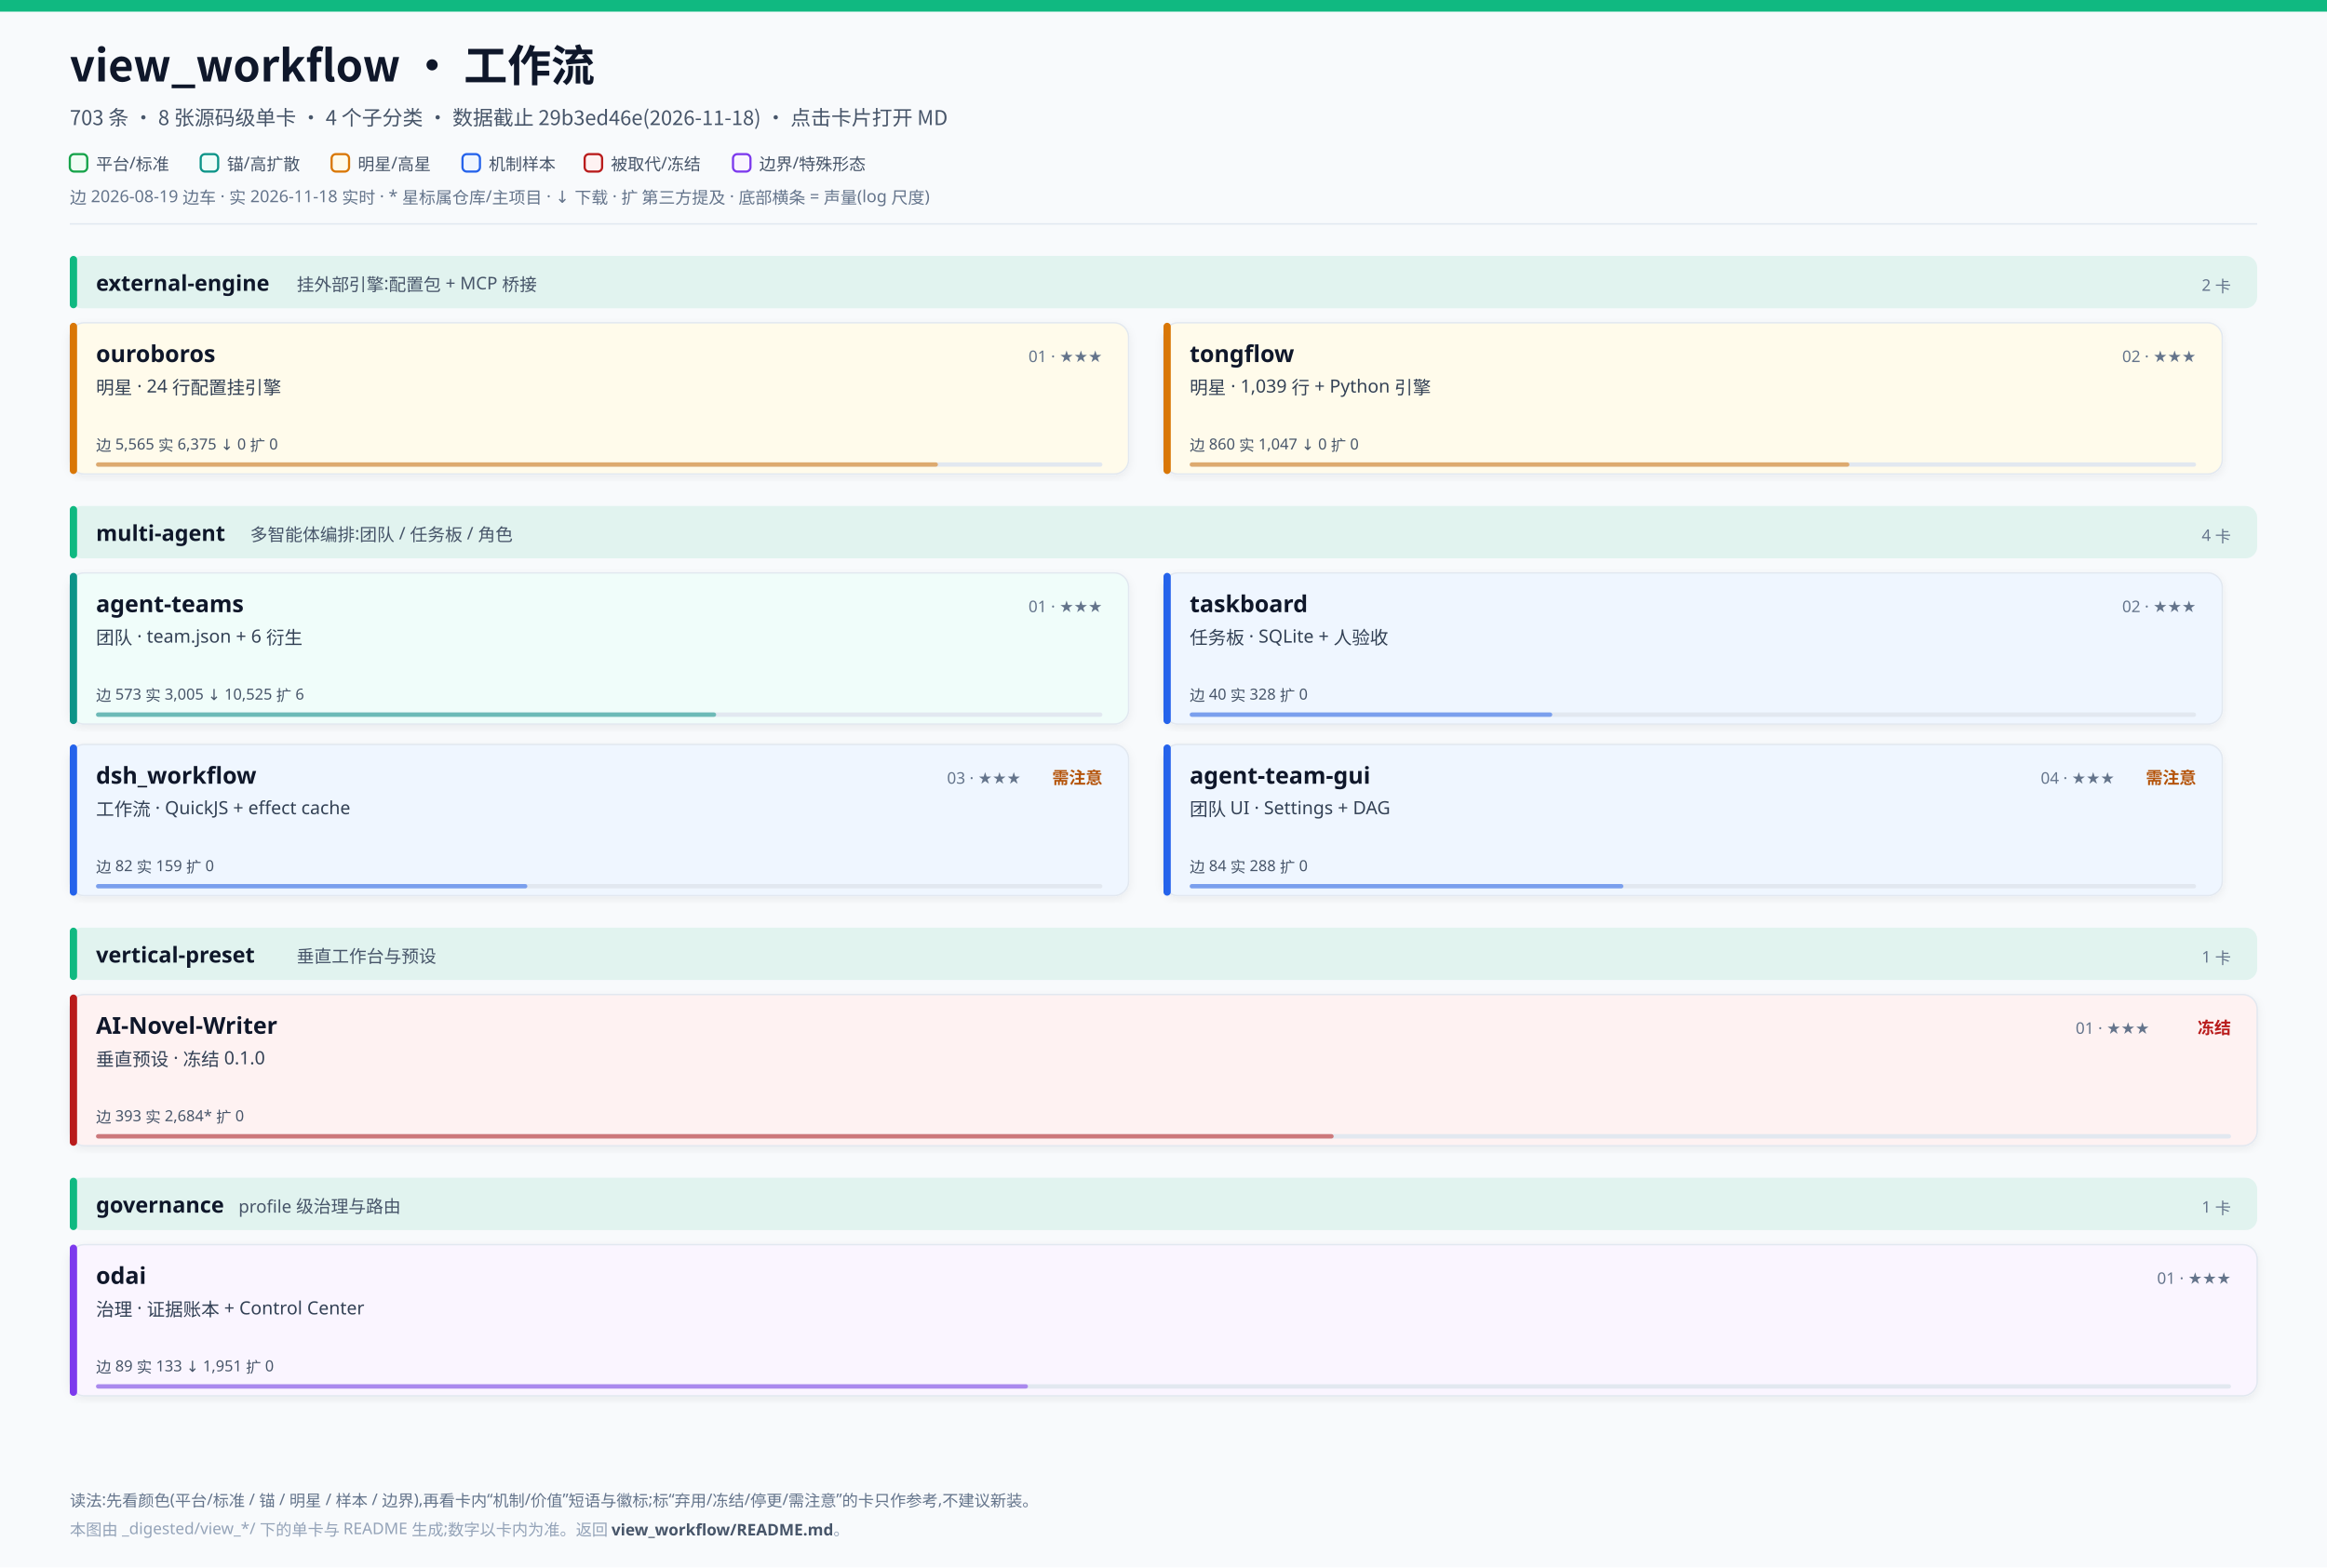
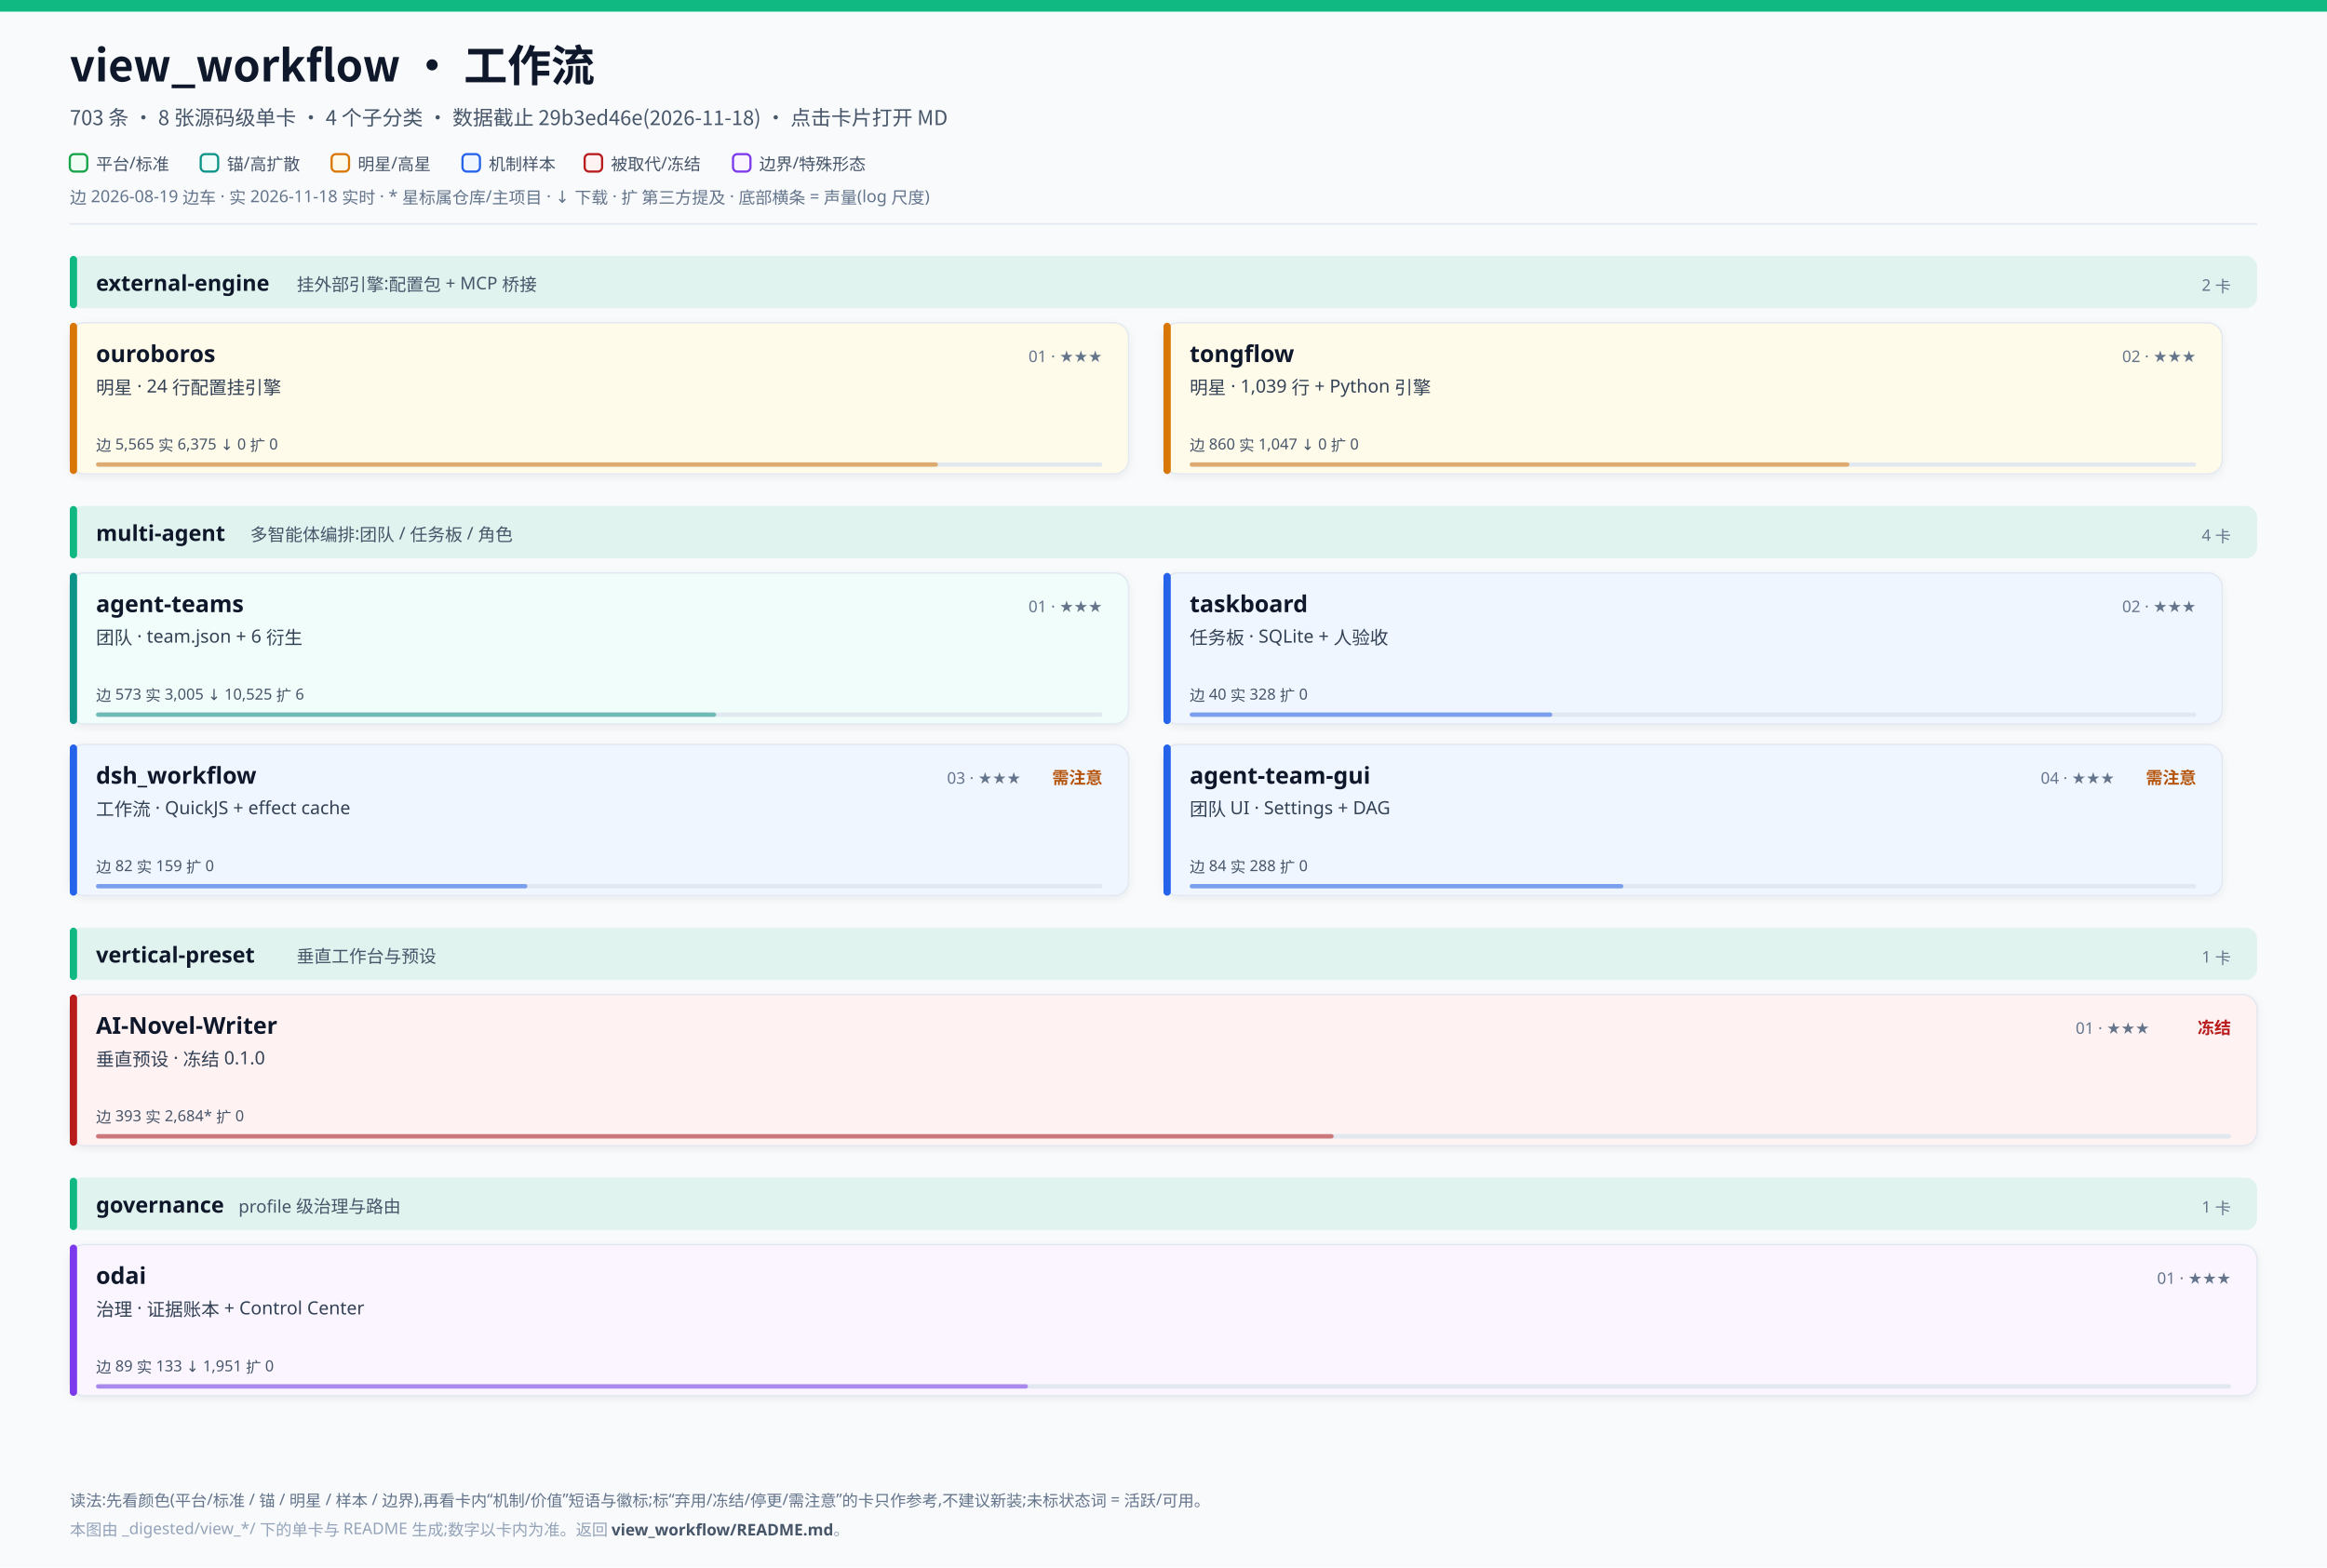
<svg xmlns="http://www.w3.org/2000/svg" xmlns:xlink="http://www.w3.org/1999/xlink" width="1600" height="1078" viewBox="0 0 1600 1078" role="img" aria-labelledby="t d">
  <defs>
    <filter id="shadow" x="-5%" y="-5%" width="110%" height="110%">
      <feDropShadow dx="0" dy="2" stdDeviation="3" flood-color="#0f172a" flood-opacity="0.06" />
    </filter>
  </defs>
  <rect width="1600" height="1078" fill="#f8fafc" />
  <rect x="0" y="0" width="1600" height="8" fill="#10b981" />
  <a xlink:href="README.md" href="README.md">
    <text x="48" y="56" font-family="'PingFang SC','Noto Sans CJK SC','Microsoft YaHei',sans-serif" font-size="30" font-weight="700" fill="#0f172a">view_workflow · 工作流</text>
  </a>
  <text x="48" y="86" font-family="'PingFang SC','Noto Sans CJK SC','Microsoft YaHei',sans-serif" font-size="14" fill="#475569">703 条 · 8 张源码级单卡 · 4 个子分类 · 数据截止 29b3ed46e(2026-11-18) · 点击卡片打开 MD</text>
  <rect x="48" y="106" width="12" height="12" rx="3" fill="#f0fdf4" stroke="#16a34a" stroke-width="1.5" />
  <text x="66" y="117" font-family="sans-serif" font-size="11.5" fill="#475569">平台/标准</text>
  <rect x="138" y="106" width="12" height="12" rx="3" fill="#f0fdfa" stroke="#0d9488" stroke-width="1.5" />
  <text x="156" y="117" font-family="sans-serif" font-size="11.5" fill="#475569">锚/高扩散</text>
  <rect x="228" y="106" width="12" height="12" rx="3" fill="#fffbeb" stroke="#d97706" stroke-width="1.5" />
  <text x="246" y="117" font-family="sans-serif" font-size="11.5" fill="#475569">明星/高星</text>
  <rect x="318" y="106" width="12" height="12" rx="3" fill="#eff6ff" stroke="#2563eb" stroke-width="1.5" />
  <text x="336" y="117" font-family="sans-serif" font-size="11.5" fill="#475569">机制样本</text>
  <rect x="402" y="106" width="12" height="12" rx="3" fill="#fef2f2" stroke="#b91c1c" stroke-width="1.5" />
  <text x="420" y="117" font-family="sans-serif" font-size="11.5" fill="#475569">被取代/冻结</text>
  <rect x="504" y="106" width="12" height="12" rx="3" fill="#faf5ff" stroke="#7c3aed" stroke-width="1.5" />
  <text x="522" y="117" font-family="sans-serif" font-size="11.5" fill="#475569">边界/特殊形态</text>
  <text x="48" y="140" font-family="sans-serif" font-size="11.5" fill="#64748b">边 2026-08-19 边车 · 实 2026-11-18 实时 · * 星标属仓库/主项目 · ↓ 下载 · 扩 第三方提及 · 底部横条 = 声量(log 尺度)</text>
  <line x1="48" y1="154" x2="1552" y2="154" stroke="#e2e8f0" />
  <a xlink:href="external-engine/README.md" href="external-engine/README.md">
    <rect x="48" y="176" width="1504" height="36" rx="8" fill="#10b981" fill-opacity="0.10" />
    <rect x="48" y="176" width="5" height="36" rx="2.5" fill="#10b981" />
    <text x="66" y="200" font-family="'PingFang SC',sans-serif" font-size="15" font-weight="700" fill="#0f172a">external-engine</text>
    <text x="204" y="200" font-family="'PingFang SC',sans-serif" font-size="12" fill="#475569">挂外部引擎:配置包 + MCP 桥接</text>
    <text x="1534" y="200" text-anchor="end" font-family="sans-serif" font-size="11" fill="#64748b">2 卡</text>
  </a>
  <a xlink:href="external-engine/01-ouroboros.md" href="external-engine/01-ouroboros.md">
    <g>
      <rect x="48" y="222" width="728" height="104" rx="10" fill="#fffbeb" stroke="#e2e8f0" filter="url(#shadow)" />
      <rect x="48" y="222" width="5" height="104" rx="2.5" fill="#d97706" />
      <text x="66" y="249" font-family="'PingFang SC',sans-serif" font-size="16" font-weight="700" fill="#0f172a">ouroboros</text>
      <text x="758" y="249" text-anchor="end" font-family="sans-serif" font-size="11" fill="#64748b">01 · ★★★</text>
      <text x="66" y="271" font-family="'PingFang SC',sans-serif" font-size="12.5" fill="#334155">明星 · 24 行配置挂引擎</text>
      <text x="66" y="310" font-family="sans-serif" font-size="10.5" fill="#475569">边 5,565   实 6,375   ↓ 0   扩 0</text>
      <rect x="66" y="318" width="692" height="3" rx="1.5" fill="#e2e8f0" />
      <rect x="66" y="318" width="578.9" height="3" rx="1.5" fill="#d97706" fill-opacity="0.55" />
    </g>
  </a>
  <a xlink:href="external-engine/02-tongflow.md" href="external-engine/02-tongflow.md">
    <g>
      <rect x="800" y="222" width="728" height="104" rx="10" fill="#fffbeb" stroke="#e2e8f0" filter="url(#shadow)" />
      <rect x="800" y="222" width="5" height="104" rx="2.5" fill="#d97706" />
      <text x="818" y="249" font-family="'PingFang SC',sans-serif" font-size="16" font-weight="700" fill="#0f172a">tongflow</text>
      <text x="1510" y="249" text-anchor="end" font-family="sans-serif" font-size="11" fill="#64748b">02 · ★★★</text>
      <text x="818" y="271" font-family="'PingFang SC',sans-serif" font-size="12.5" fill="#334155">明星 · 1,039 行 + Python 引擎</text>
      <text x="818" y="310" font-family="sans-serif" font-size="10.5" fill="#475569">边 860   实 1,047   ↓ 0   扩 0</text>
      <rect x="818" y="318" width="692" height="3" rx="1.5" fill="#e2e8f0" />
      <rect x="818" y="318" width="453.6" height="3" rx="1.5" fill="#d97706" fill-opacity="0.55" />
    </g>
  </a>
  <a xlink:href="multi-agent/README.md" href="multi-agent/README.md">
    <rect x="48" y="348" width="1504" height="36" rx="8" fill="#10b981" fill-opacity="0.10" />
    <rect x="48" y="348" width="5" height="36" rx="2.5" fill="#10b981" />
    <text x="66" y="372" font-family="'PingFang SC',sans-serif" font-size="15" font-weight="700" fill="#0f172a">multi-agent</text>
    <text x="172" y="372" font-family="'PingFang SC',sans-serif" font-size="12" fill="#475569">多智能体编排:团队 / 任务板 / 角色</text>
    <text x="1534" y="372" text-anchor="end" font-family="sans-serif" font-size="11" fill="#64748b">4 卡</text>
  </a>
  <a xlink:href="multi-agent/01-agent-teams.md" href="multi-agent/01-agent-teams.md">
    <g>
      <rect x="48" y="394" width="728" height="104" rx="10" fill="#f0fdfa" stroke="#e2e8f0" filter="url(#shadow)" />
      <rect x="48" y="394" width="5" height="104" rx="2.5" fill="#0d9488" />
      <text x="66" y="421" font-family="'PingFang SC',sans-serif" font-size="16" font-weight="700" fill="#0f172a">agent-teams</text>
      <text x="758" y="421" text-anchor="end" font-family="sans-serif" font-size="11" fill="#64748b">01 · ★★★</text>
      <text x="66" y="443" font-family="'PingFang SC',sans-serif" font-size="12.5" fill="#334155">团队 · team.json + 6 衍生</text>
      <text x="66" y="482" font-family="sans-serif" font-size="10.5" fill="#475569">边 573   实 3,005   ↓ 10,525   扩 6</text>
      <rect x="66" y="490" width="692" height="3" rx="1.5" fill="#e2e8f0" />
      <rect x="66" y="490" width="426.4" height="3" rx="1.5" fill="#0d9488" fill-opacity="0.55" />
    </g>
  </a>
  <a xlink:href="multi-agent/02-dsh-taskboard.md" href="multi-agent/02-dsh-taskboard.md">
    <g>
      <rect x="800" y="394" width="728" height="104" rx="10" fill="#eff6ff" stroke="#e2e8f0" filter="url(#shadow)" />
      <rect x="800" y="394" width="5" height="104" rx="2.5" fill="#2563eb" />
      <text x="818" y="421" font-family="'PingFang SC',sans-serif" font-size="16" font-weight="700" fill="#0f172a">taskboard</text>
      <text x="1510" y="421" text-anchor="end" font-family="sans-serif" font-size="11" fill="#64748b">02 · ★★★</text>
      <text x="818" y="443" font-family="'PingFang SC',sans-serif" font-size="12.5" fill="#334155">任务板 · SQLite + 人验收</text>
      <text x="818" y="482" font-family="sans-serif" font-size="10.5" fill="#475569">边 40   实 328   扩 0</text>
      <rect x="818" y="490" width="692" height="3" rx="1.5" fill="#e2e8f0" />
      <rect x="818" y="490" width="249.3" height="3" rx="1.5" fill="#2563eb" fill-opacity="0.55" />
    </g>
  </a>
  <a xlink:href="multi-agent/03-dsh-workflow.md" href="multi-agent/03-dsh-workflow.md">
    <g>
      <rect x="48" y="512" width="728" height="104" rx="10" fill="#eff6ff" stroke="#e2e8f0" filter="url(#shadow)" />
      <rect x="48" y="512" width="5" height="104" rx="2.5" fill="#2563eb" />
      <text x="66" y="539" font-family="'PingFang SC',sans-serif" font-size="16" font-weight="700" fill="#0f172a">dsh_workflow</text>
      <text x="702" y="539" text-anchor="end" font-family="sans-serif" font-size="11" fill="#64748b">03 · ★★★</text>
      <text x="758" y="539" text-anchor="end" font-family="'PingFang SC',sans-serif" font-size="11.5" font-weight="700" fill="#b45309">需注意</text>
      <text x="66" y="561" font-family="'PingFang SC',sans-serif" font-size="12.5" fill="#334155">工作流 · QuickJS + effect cache</text>
      <text x="66" y="600" font-family="sans-serif" font-size="10.5" fill="#475569">边 82   实 159   扩 0</text>
      <rect x="66" y="608" width="692" height="3" rx="1.5" fill="#e2e8f0" />
      <rect x="66" y="608" width="296.6" height="3" rx="1.5" fill="#2563eb" fill-opacity="0.55" />
    </g>
  </a>
  <a xlink:href="multi-agent/04-agent-team-gui.md" href="multi-agent/04-agent-team-gui.md">
    <g>
      <rect x="800" y="512" width="728" height="104" rx="10" fill="#eff6ff" stroke="#e2e8f0" filter="url(#shadow)" />
      <rect x="800" y="512" width="5" height="104" rx="2.5" fill="#2563eb" />
      <text x="818" y="539" font-family="'PingFang SC',sans-serif" font-size="16" font-weight="700" fill="#0f172a">agent-team-gui</text>
      <text x="1454" y="539" text-anchor="end" font-family="sans-serif" font-size="11" fill="#64748b">04 · ★★★</text>
      <text x="1510" y="539" text-anchor="end" font-family="'PingFang SC',sans-serif" font-size="11.5" font-weight="700" fill="#b45309">需注意</text>
      <text x="818" y="561" font-family="'PingFang SC',sans-serif" font-size="12.5" fill="#334155">团队 UI · Settings + DAG</text>
      <text x="818" y="600" font-family="sans-serif" font-size="10.5" fill="#475569">边 84   实 288   扩 0</text>
      <rect x="818" y="608" width="692" height="3" rx="1.5" fill="#e2e8f0" />
      <rect x="818" y="608" width="298.2" height="3" rx="1.5" fill="#2563eb" fill-opacity="0.55" />
    </g>
  </a>
  <a xlink:href="vertical-preset/README.md" href="vertical-preset/README.md">
    <rect x="48" y="638" width="1504" height="36" rx="8" fill="#10b981" fill-opacity="0.10" />
    <rect x="48" y="638" width="5" height="36" rx="2.5" fill="#10b981" />
    <text x="66" y="662" font-family="'PingFang SC',sans-serif" font-size="15" font-weight="700" fill="#0f172a">vertical-preset</text>
    <text x="204" y="662" font-family="'PingFang SC',sans-serif" font-size="12" fill="#475569">垂直工作台与预设</text>
    <text x="1534" y="662" text-anchor="end" font-family="sans-serif" font-size="11" fill="#64748b">1 卡</text>
  </a>
  <a xlink:href="vertical-preset/01-ai-novel-writer.md" href="vertical-preset/01-ai-novel-writer.md">
    <g>
      <rect x="48" y="684" width="1504" height="104" rx="10" fill="#fef2f2" stroke="#e2e8f0" filter="url(#shadow)" />
      <rect x="48" y="684" width="5" height="104" rx="2.5" fill="#b91c1c" />
      <text x="66" y="711" font-family="'PingFang SC',sans-serif" font-size="16" font-weight="700" fill="#0f172a">AI-Novel-Writer</text>
      <text x="1478" y="711" text-anchor="end" font-family="sans-serif" font-size="11" fill="#64748b">01 · ★★★</text>
      <text x="1534" y="711" text-anchor="end" font-family="'PingFang SC',sans-serif" font-size="11.5" font-weight="700" fill="#b91c1c">冻结</text>
      <text x="66" y="733" font-family="'PingFang SC',sans-serif" font-size="12.5" fill="#334155">垂直预设 · 冻结 0.1.0</text>
      <text x="66" y="772" font-family="sans-serif" font-size="10.5" fill="#475569">边 393   实 2,684*   扩 0</text>
      <rect x="66" y="780" width="1468" height="3" rx="1.5" fill="#e2e8f0" />
      <rect x="66" y="780" width="851.0" height="3" rx="1.5" fill="#b91c1c" fill-opacity="0.55" />
    </g>
  </a>
  <a xlink:href="governance/README.md" href="governance/README.md">
    <rect x="48" y="810" width="1504" height="36" rx="8" fill="#10b981" fill-opacity="0.10" />
    <rect x="48" y="810" width="5" height="36" rx="2.5" fill="#10b981" />
    <text x="66" y="834" font-family="'PingFang SC',sans-serif" font-size="15" font-weight="700" fill="#0f172a">governance</text>
    <text x="164" y="834" font-family="'PingFang SC',sans-serif" font-size="12" fill="#475569">profile 级治理与路由</text>
    <text x="1534" y="834" text-anchor="end" font-family="sans-serif" font-size="11" fill="#64748b">1 卡</text>
  </a>
  <a xlink:href="governance/01-odai.md" href="governance/01-odai.md">
    <g>
      <rect x="48" y="856" width="1504" height="104" rx="10" fill="#faf5ff" stroke="#e2e8f0" filter="url(#shadow)" />
      <rect x="48" y="856" width="5" height="104" rx="2.5" fill="#7c3aed" />
      <text x="66" y="883" font-family="'PingFang SC',sans-serif" font-size="16" font-weight="700" fill="#0f172a">odai</text>
      <text x="1534" y="883" text-anchor="end" font-family="sans-serif" font-size="11" fill="#64748b">01 · ★★★</text>
      <text x="66" y="905" font-family="'PingFang SC',sans-serif" font-size="12.5" fill="#334155">治理 · 证据账本 + Control Center</text>
      <text x="66" y="944" font-family="sans-serif" font-size="10.5" fill="#475569">边 89   实 133   ↓ 1,951   扩 0</text>
      <rect x="66" y="952" width="1468" height="3" rx="1.5" fill="#e2e8f0" />
      <rect x="66" y="952" width="640.8" height="3" rx="1.5" fill="#7c3aed" fill-opacity="0.55" />
    </g>
  </a>
-   <text x="48" y="1036" font-family="sans-serif" font-size="11" fill="#64748b">读法:先看颜色(平台/标准 / 锚 / 明星 / 样本 / 边界),再看卡内“机制/价值”短语与徽标;标“弃用/冻结/停更/需注意”的卡只作参考,不建议新装。</text>
+   <text x="48" y="1036" font-family="sans-serif" font-size="11" fill="#64748b">读法:先看颜色(平台/标准 / 锚 / 明星 / 样本 / 边界),再看卡内“机制/价值”短语与徽标;标“弃用/冻结/停更/需注意”的卡只作参考,不建议新装;未标状态词 = 活跃/可用。</text>
  <text x="48" y="1056" font-family="sans-serif" font-size="11" fill="#94a3b8">本图由 _digested/view_*/ 下的单卡与 README 生成;数字以卡内为准。返回 <tspan font-weight="600" fill="#475569">view_workflow/README.md</tspan>。</text>
</svg>
